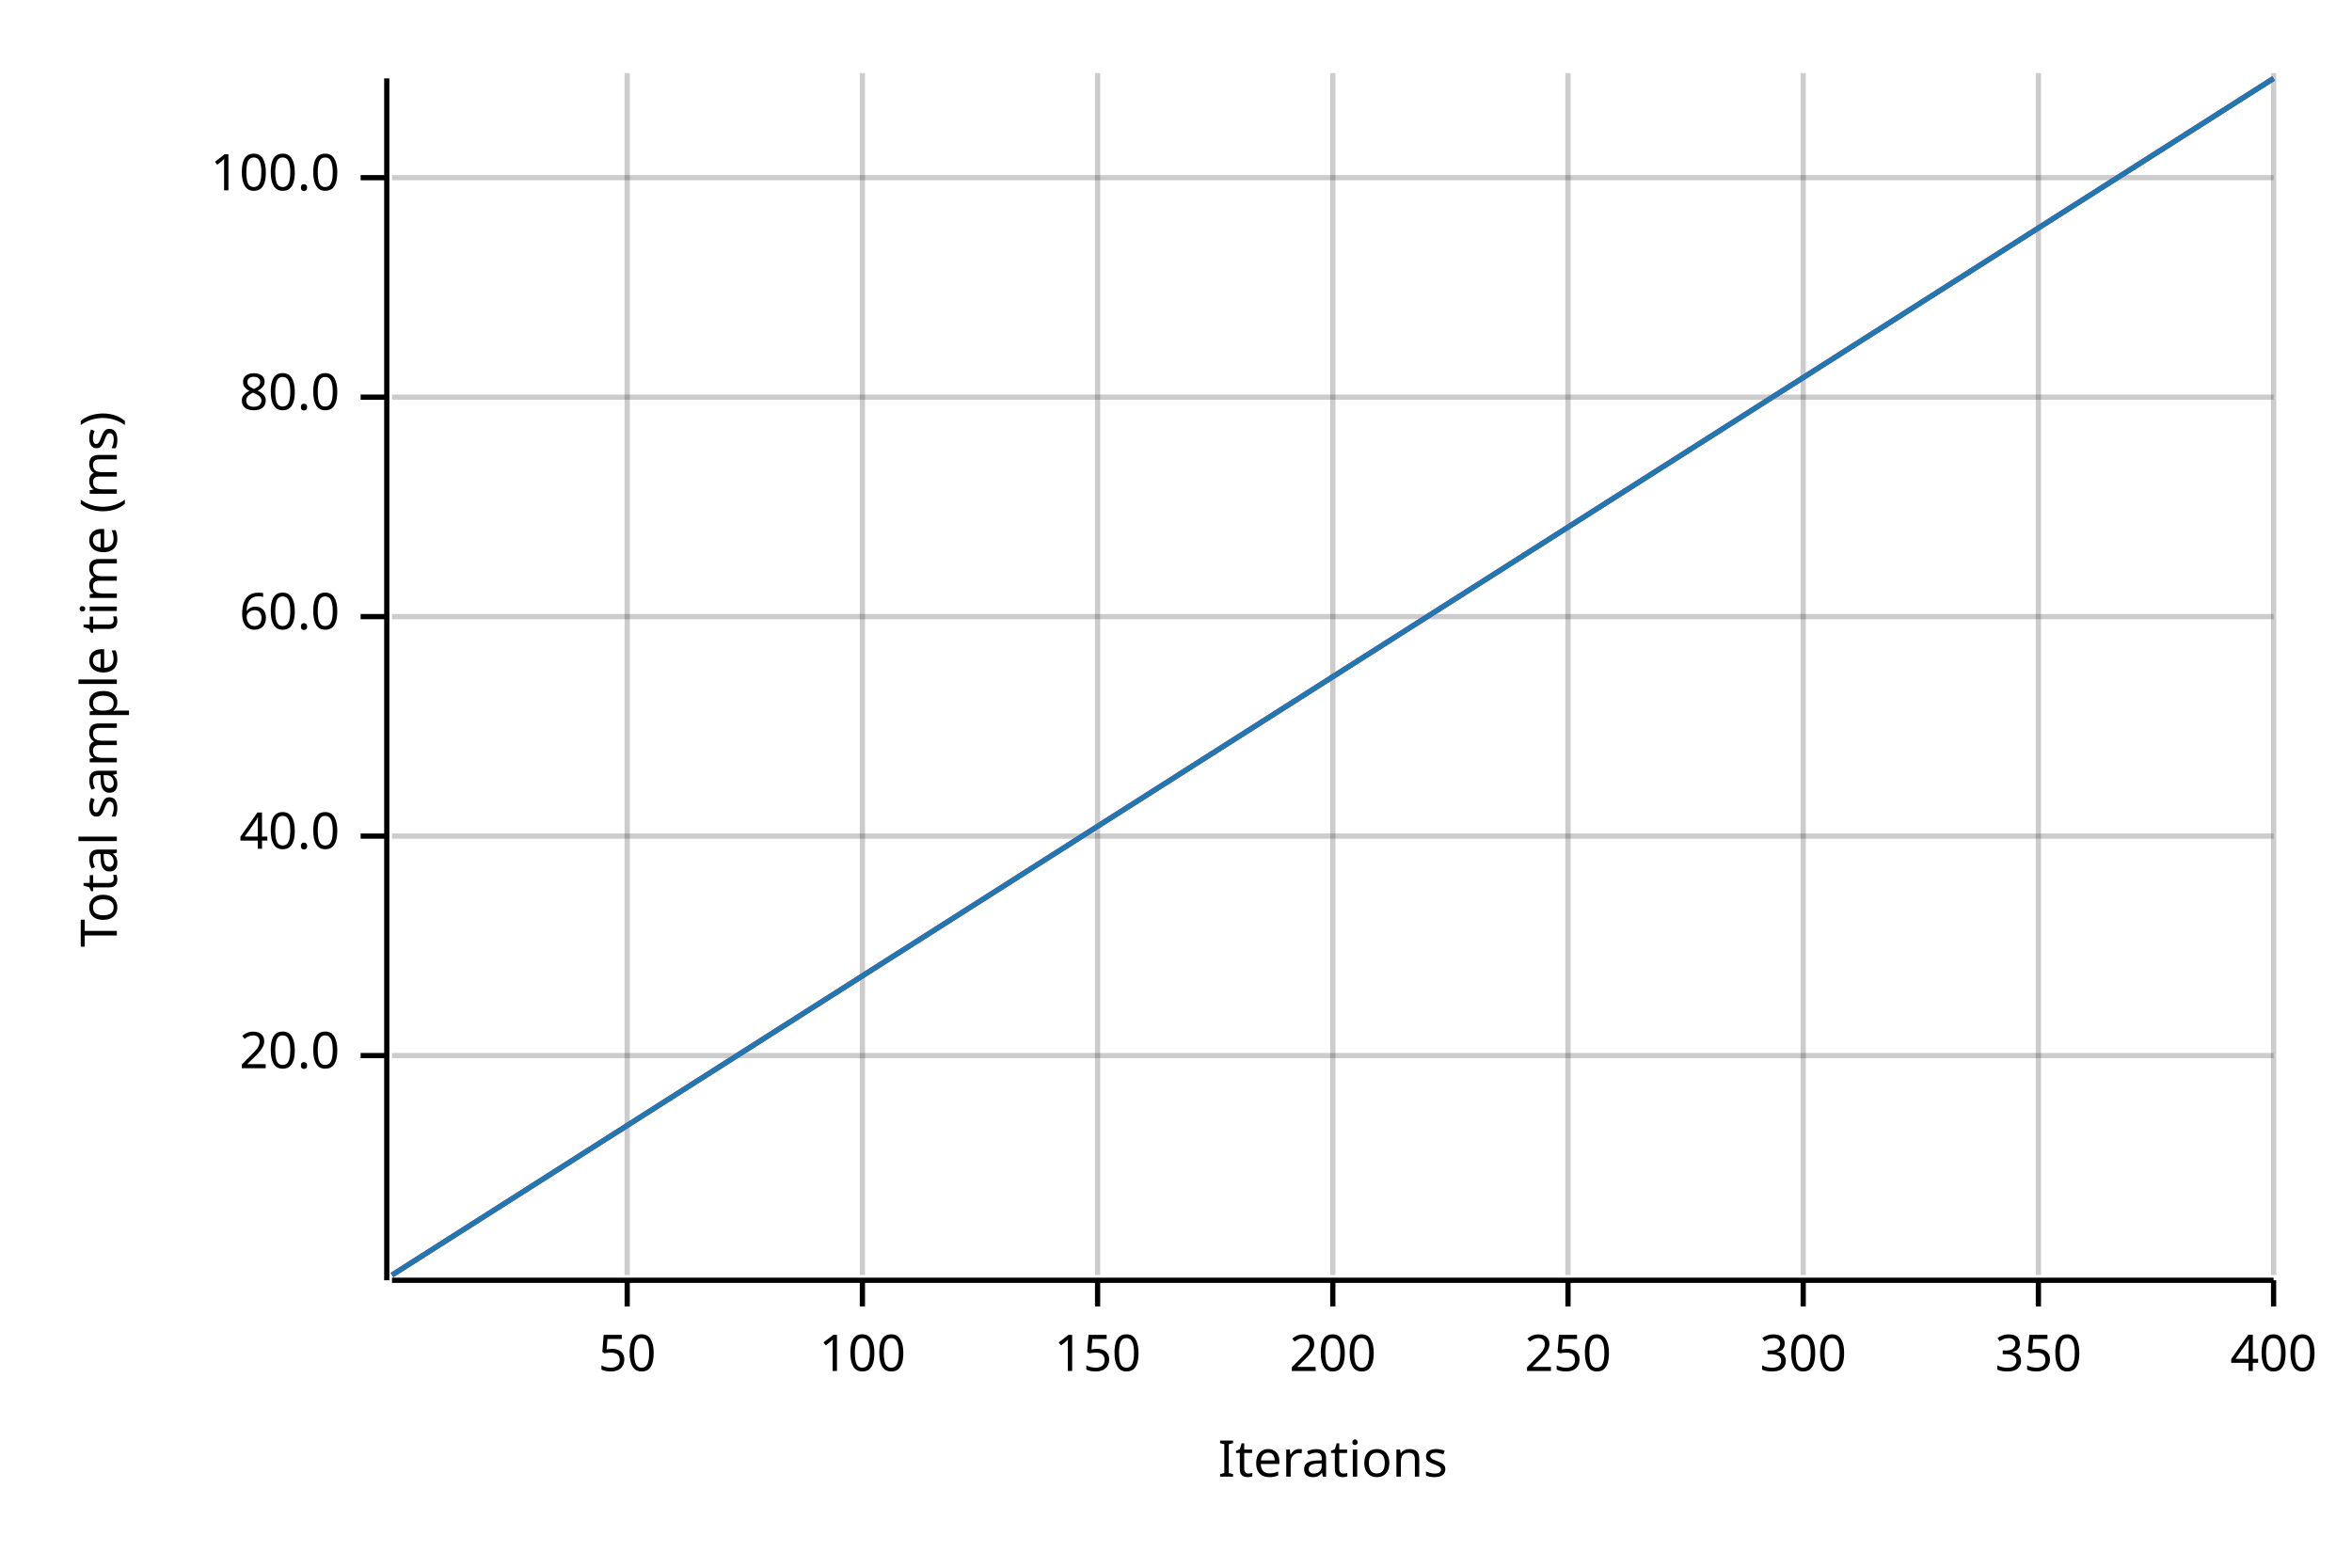
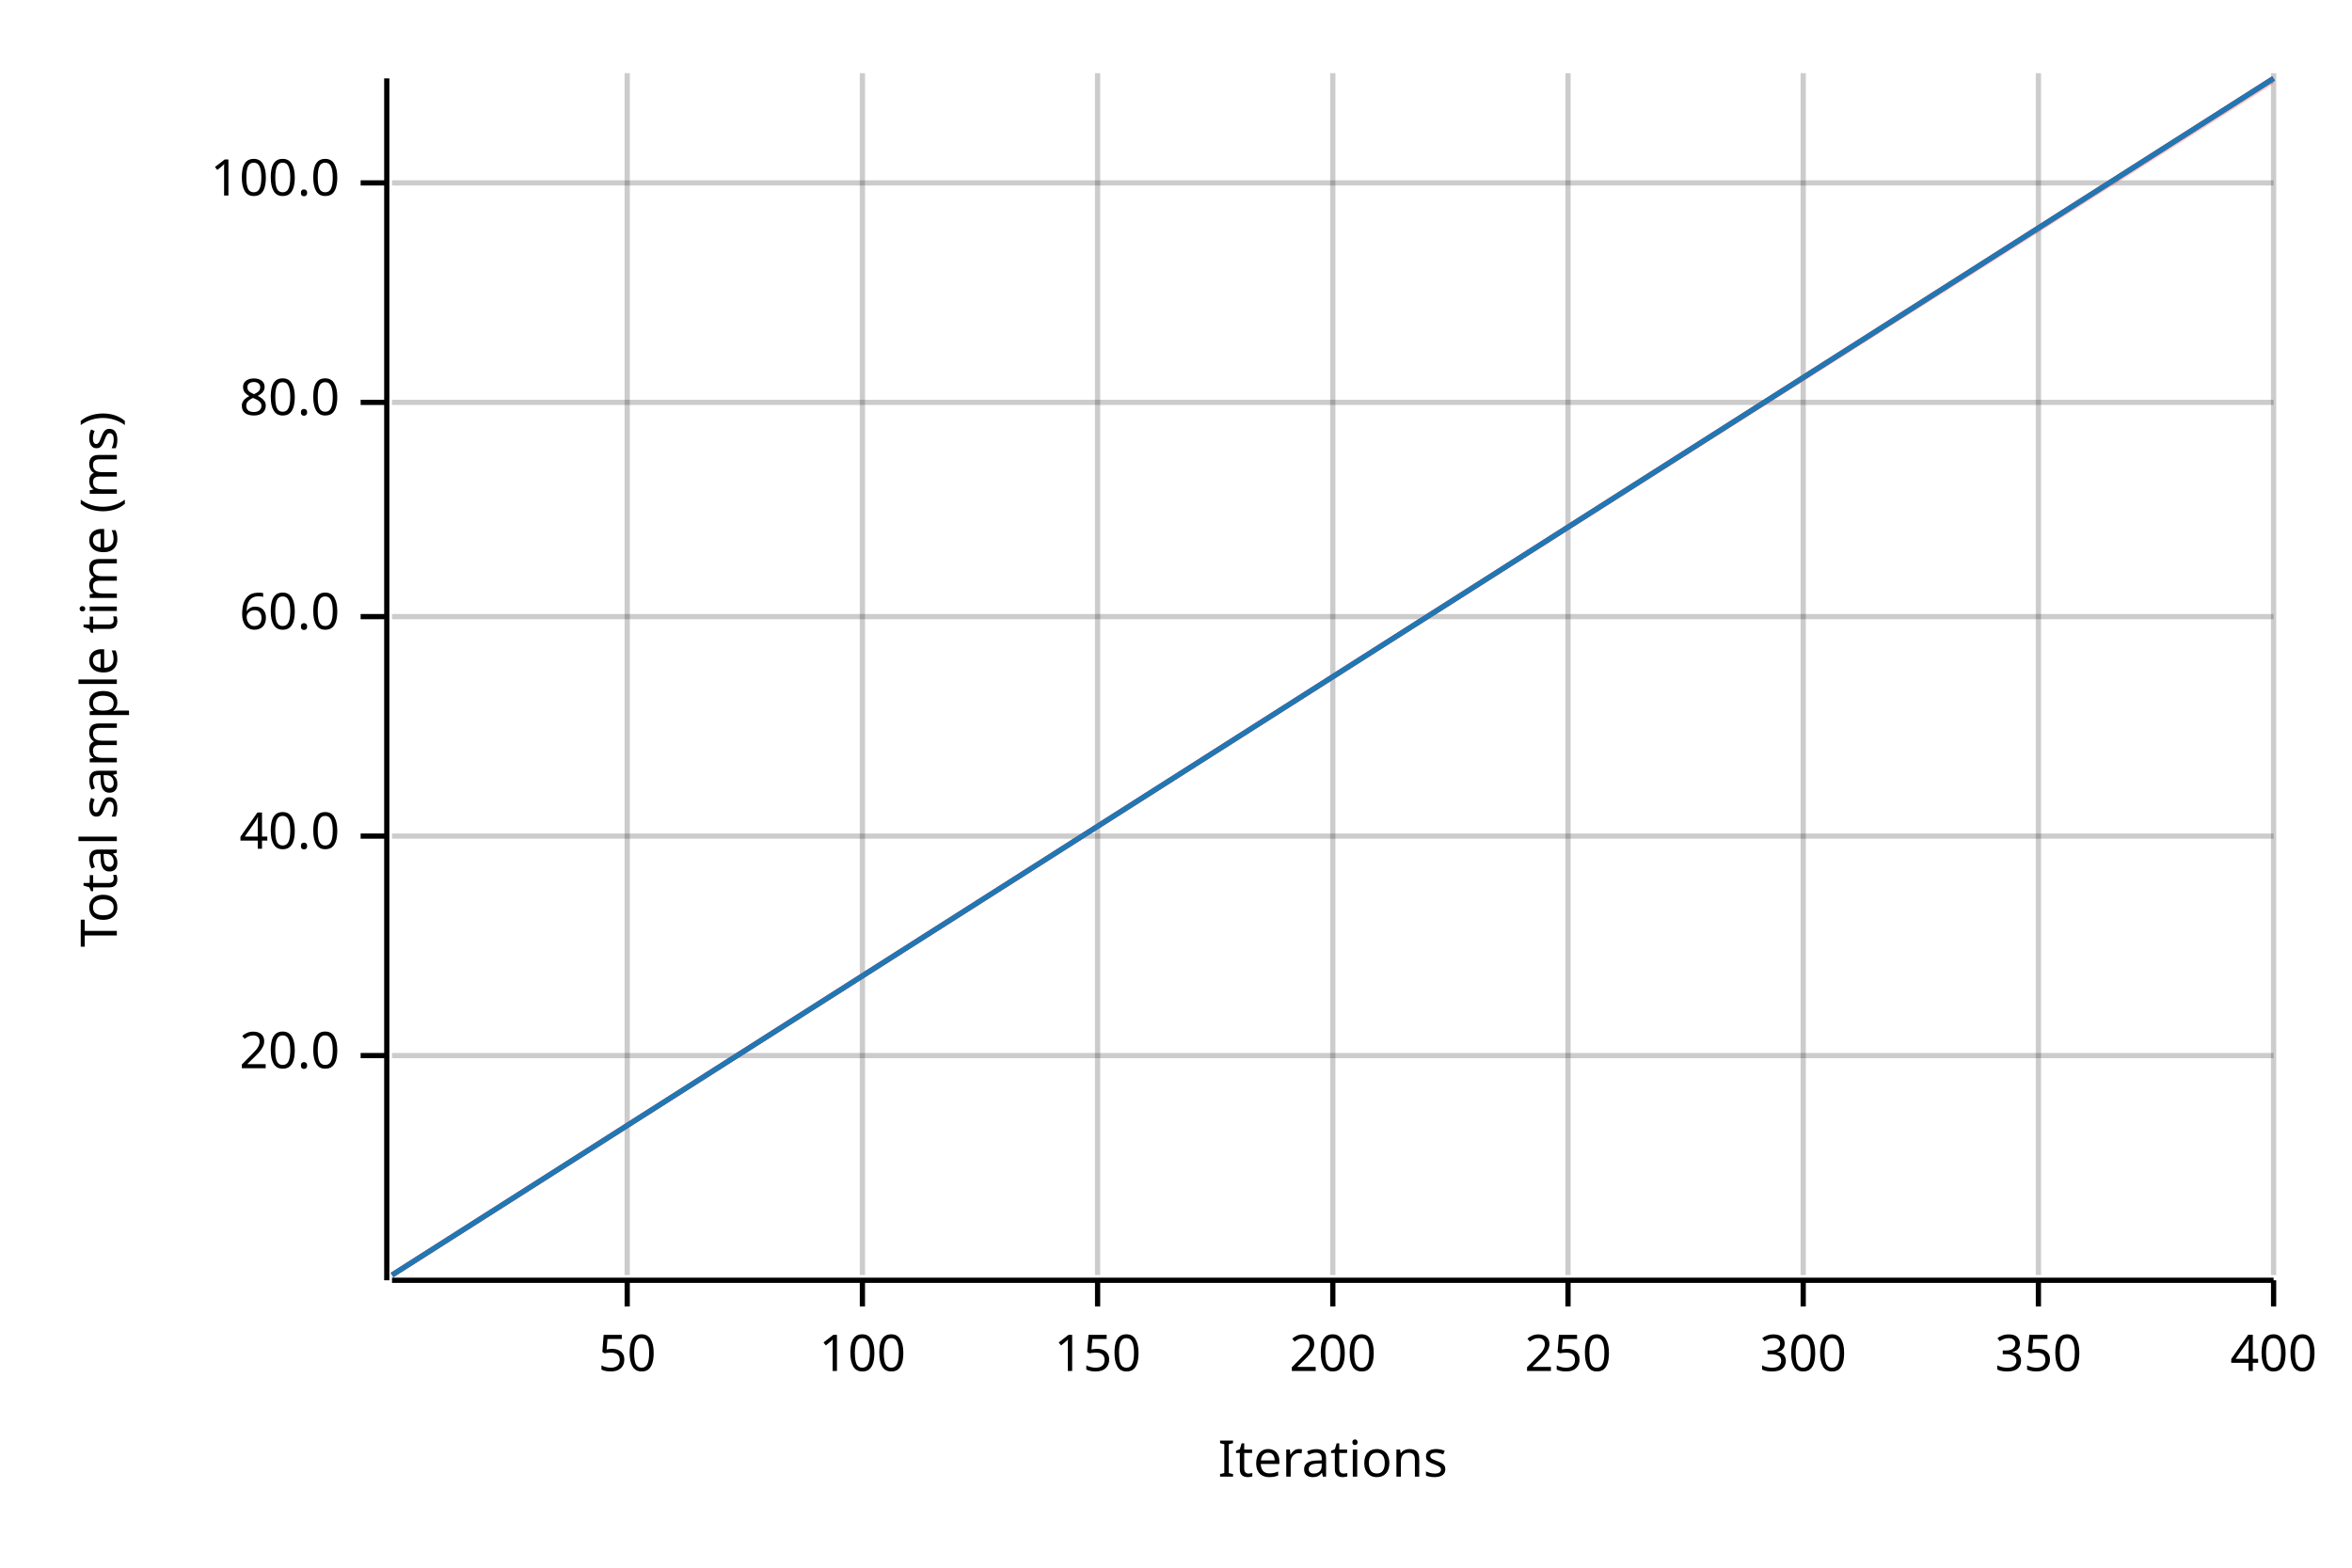
<svg xmlns="http://www.w3.org/2000/svg" width="450" height="300" viewBox="0 0 450 300">
  <text x="15" y="130" dy="0.76em" text-anchor="middle" font-family="sans-serif" font-size="9.677" opacity="1" fill="#000000" transform="rotate(270, 15, 130)">
Total sample time (ms)
</text>
  <text x="255" y="285" dy="-0.5ex" text-anchor="middle" font-family="sans-serif" font-size="9.677" opacity="1" fill="#000000">
Iterations
</text>
  <line opacity="0.2" stroke="#000000" stroke-width="1" x1="120" y1="244" x2="120" y2="14" />
  <line opacity="0.2" stroke="#000000" stroke-width="1" x1="165" y1="244" x2="165" y2="14" />
  <line opacity="0.2" stroke="#000000" stroke-width="1" x1="210" y1="244" x2="210" y2="14" />
  <line opacity="0.2" stroke="#000000" stroke-width="1" x1="255" y1="244" x2="255" y2="14" />
  <line opacity="0.2" stroke="#000000" stroke-width="1" x1="300" y1="244" x2="300" y2="14" />
  <line opacity="0.2" stroke="#000000" stroke-width="1" x1="345" y1="244" x2="345" y2="14" />
  <line opacity="0.2" stroke="#000000" stroke-width="1" x1="390" y1="244" x2="390" y2="14" />
  <line opacity="0.2" stroke="#000000" stroke-width="1" x1="435" y1="244" x2="435" y2="14" />
  <line opacity="0.2" stroke="#000000" stroke-width="1" x1="75" y1="202" x2="435" y2="202" />
  <line opacity="0.2" stroke="#000000" stroke-width="1" x1="75" y1="160" x2="435" y2="160" />
  <line opacity="0.2" stroke="#000000" stroke-width="1" x1="75" y1="118" x2="435" y2="118" />
-   <line opacity="0.2" stroke="#000000" stroke-width="1" x1="75" y1="76" x2="435" y2="76" />
-   <line opacity="0.2" stroke="#000000" stroke-width="1" x1="75" y1="34" x2="435" y2="34" />
+   <line opacity="0.2" stroke="#000000" stroke-width="1" x1="75" y1="77" x2="435" y2="77" />
+   <line opacity="0.2" stroke="#000000" stroke-width="1" x1="75" y1="35" x2="435" y2="35" />
  <polyline fill="none" opacity="1" stroke="#000000" stroke-width="1" points="74,15 74,245 " />
  <text x="65" y="202" dy="0.5ex" text-anchor="end" font-family="sans-serif" font-size="9.677" opacity="1" fill="#000000">
20.0
</text>
  <polyline fill="none" opacity="1" stroke="#000000" stroke-width="1" points="69,202 74,202 " />
  <text x="65" y="160" dy="0.5ex" text-anchor="end" font-family="sans-serif" font-size="9.677" opacity="1" fill="#000000">
40.0
</text>
  <polyline fill="none" opacity="1" stroke="#000000" stroke-width="1" points="69,160 74,160 " />
  <text x="65" y="118" dy="0.5ex" text-anchor="end" font-family="sans-serif" font-size="9.677" opacity="1" fill="#000000">
60.0
</text>
  <polyline fill="none" opacity="1" stroke="#000000" stroke-width="1" points="69,118 74,118 " />
-   <text x="65" y="76" dy="0.5ex" text-anchor="end" font-family="sans-serif" font-size="9.677" opacity="1" fill="#000000">
+   <text x="65" y="77" dy="0.5ex" text-anchor="end" font-family="sans-serif" font-size="9.677" opacity="1" fill="#000000">
80.0
</text>
-   <polyline fill="none" opacity="1" stroke="#000000" stroke-width="1" points="69,76 74,76 " />
-   <text x="65" y="34" dy="0.5ex" text-anchor="end" font-family="sans-serif" font-size="9.677" opacity="1" fill="#000000">
+   <polyline fill="none" opacity="1" stroke="#000000" stroke-width="1" points="69,77 74,77 " />
+   <text x="65" y="35" dy="0.5ex" text-anchor="end" font-family="sans-serif" font-size="9.677" opacity="1" fill="#000000">
100.0
</text>
-   <polyline fill="none" opacity="1" stroke="#000000" stroke-width="1" points="69,34 74,34 " />
+   <polyline fill="none" opacity="1" stroke="#000000" stroke-width="1" points="69,35 74,35 " />
  <polyline fill="none" opacity="1" stroke="#000000" stroke-width="1" points="75,245 435,245 " />
  <text x="120" y="255" dy="0.76em" text-anchor="middle" font-family="sans-serif" font-size="9.677" opacity="1" fill="#000000">
50
</text>
  <polyline fill="none" opacity="1" stroke="#000000" stroke-width="1" points="120,245 120,250 " />
  <text x="165" y="255" dy="0.76em" text-anchor="middle" font-family="sans-serif" font-size="9.677" opacity="1" fill="#000000">
100
</text>
  <polyline fill="none" opacity="1" stroke="#000000" stroke-width="1" points="165,245 165,250 " />
  <text x="210" y="255" dy="0.76em" text-anchor="middle" font-family="sans-serif" font-size="9.677" opacity="1" fill="#000000">
150
</text>
  <polyline fill="none" opacity="1" stroke="#000000" stroke-width="1" points="210,245 210,250 " />
  <text x="255" y="255" dy="0.76em" text-anchor="middle" font-family="sans-serif" font-size="9.677" opacity="1" fill="#000000">
200
</text>
  <polyline fill="none" opacity="1" stroke="#000000" stroke-width="1" points="255,245 255,250 " />
  <text x="300" y="255" dy="0.76em" text-anchor="middle" font-family="sans-serif" font-size="9.677" opacity="1" fill="#000000">
250
</text>
  <polyline fill="none" opacity="1" stroke="#000000" stroke-width="1" points="300,245 300,250 " />
  <text x="345" y="255" dy="0.76em" text-anchor="middle" font-family="sans-serif" font-size="9.677" opacity="1" fill="#000000">
300
</text>
  <polyline fill="none" opacity="1" stroke="#000000" stroke-width="1" points="345,245 345,250 " />
  <text x="390" y="255" dy="0.76em" text-anchor="middle" font-family="sans-serif" font-size="9.677" opacity="1" fill="#000000">
350
</text>
  <polyline fill="none" opacity="1" stroke="#000000" stroke-width="1" points="390,245 390,250 " />
  <text x="435" y="255" dy="0.76em" text-anchor="middle" font-family="sans-serif" font-size="9.677" opacity="1" fill="#000000">
400
</text>
  <polyline fill="none" opacity="1" stroke="#000000" stroke-width="1" points="435,245 435,250 " />
  <polyline fill="none" opacity="1" stroke="#E31A1C" stroke-width="1" points="75,244 435,15 " />
-   <polygon opacity="0.25" fill="#E31A1C" points="75,244 435,15 435,15 " />
+   <polygon opacity="0.25" fill="#E31A1C" points="75,244 435,16 435,15 " />
  <polyline fill="none" opacity="1" stroke="#1F78B4" stroke-width="1" points="75,244 435,15 " />
  <polygon opacity="0.25" fill="#1F78B4" points="75,244 435,15 435,15 " />
</svg>
